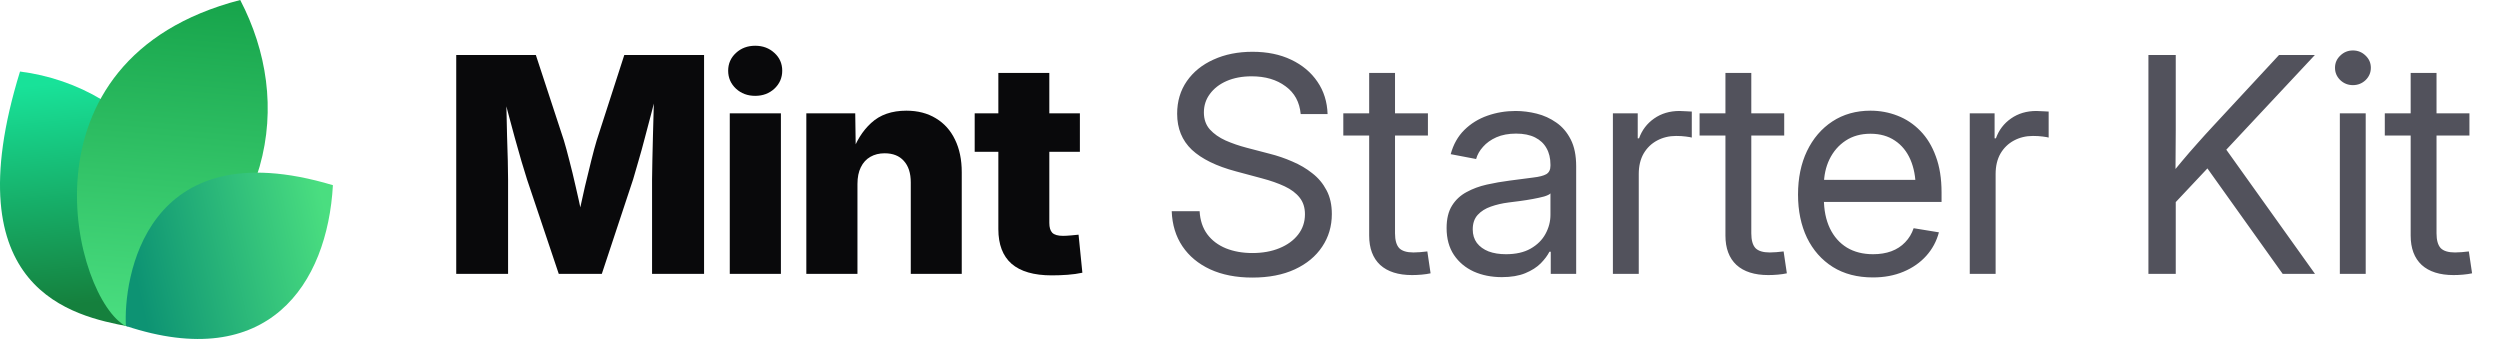
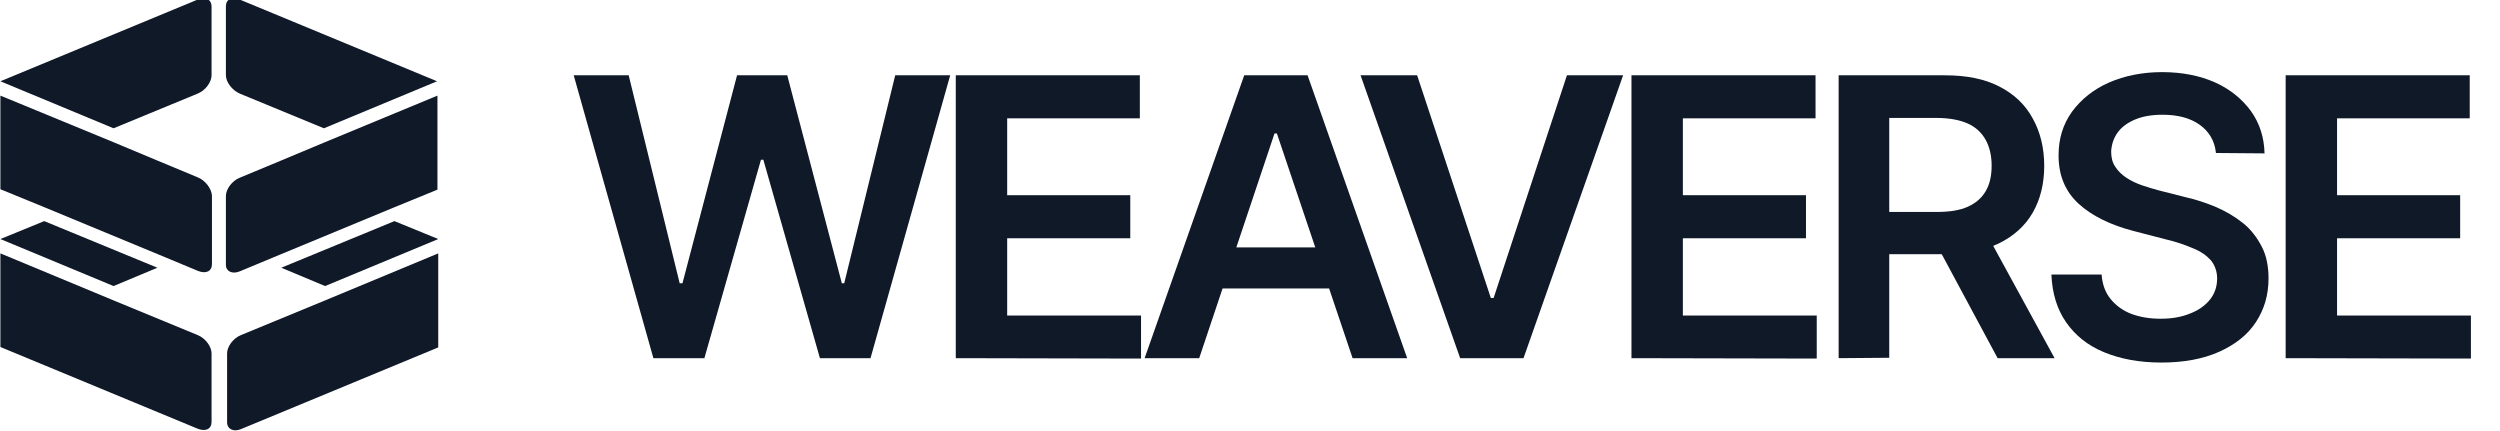
- <svg xmlns="http://www.w3.org/2000/svg" width="177" height="24" viewBox="0 0 177 24" fill="none">
-   <path d="M9.061 23.108C5.268 22.377 -3.391 20.627 1.417 5.064C9.634 6.099 16.973 14.064 9.061 23.108Z" fill="url(#paint0_linear_17557_2020)" />
-   <path d="M8.919 23.094C5.276 21.222 0.784 4.209 17.007 0C20.757 7.193 19.621 16.545 8.919 23.094Z" fill="url(#paint1_linear_17557_2020)" />
-   <path d="M8.914 23.079C8.735 19.882 10.159 9.085 23.57 13.111C23.181 20.123 18.984 26.418 8.914 23.079Z" fill="url(#paint2_linear_17557_2020)" />
-   <path d="M32.301 19.392V3.894H37.938L39.925 9.948C40.036 10.315 40.164 10.787 40.31 11.362C40.462 11.938 40.611 12.552 40.757 13.204C40.91 13.855 41.048 14.483 41.173 15.086C41.305 15.682 41.412 16.192 41.495 16.615H40.695C40.771 16.192 40.871 15.682 40.996 15.086C41.128 14.49 41.267 13.866 41.412 13.214C41.565 12.562 41.714 11.948 41.86 11.373C42.005 10.79 42.133 10.315 42.244 9.948L44.2 3.894H49.848V19.392H46.166V12.704C46.166 12.357 46.173 11.917 46.187 11.383C46.2 10.849 46.214 10.27 46.228 9.646C46.249 9.022 46.266 8.391 46.28 7.753C46.301 7.115 46.311 6.519 46.311 5.964H46.623C46.485 6.561 46.332 7.181 46.166 7.826C45.999 8.471 45.833 9.102 45.666 9.719C45.507 10.336 45.351 10.901 45.198 11.414C45.053 11.928 44.928 12.357 44.824 12.704L42.608 19.392H39.561L37.314 12.704C37.203 12.357 37.072 11.928 36.919 11.414C36.773 10.901 36.614 10.34 36.441 9.729C36.274 9.112 36.104 8.481 35.931 7.836C35.764 7.192 35.608 6.567 35.463 5.964H35.827C35.834 6.512 35.844 7.105 35.858 7.743C35.872 8.374 35.886 9.005 35.9 9.636C35.92 10.26 35.938 10.839 35.952 11.373C35.965 11.907 35.972 12.351 35.972 12.704V19.392H32.301ZM51.668 19.392V8.024H55.288V19.392H51.668ZM53.468 6.786C52.927 6.786 52.473 6.616 52.105 6.276C51.738 5.93 51.554 5.507 51.554 5.007C51.554 4.508 51.738 4.088 52.105 3.749C52.473 3.409 52.927 3.239 53.468 3.239C54.009 3.239 54.463 3.409 54.83 3.749C55.198 4.082 55.382 4.501 55.382 5.007C55.382 5.507 55.198 5.93 54.83 6.276C54.463 6.616 54.009 6.786 53.468 6.786ZM60.708 13.027V19.392H57.088V8.024H60.551L60.593 10.967H60.281C60.593 10.024 61.061 9.268 61.685 8.7C62.309 8.124 63.138 7.836 64.171 7.836C64.975 7.836 65.672 8.017 66.262 8.377C66.851 8.731 67.302 9.234 67.614 9.885C67.933 10.537 68.092 11.307 68.092 12.194V19.392H64.483V12.912C64.483 12.26 64.32 11.754 63.994 11.394C63.675 11.033 63.221 10.853 62.632 10.853C62.25 10.853 61.914 10.936 61.623 11.102C61.332 11.269 61.106 11.515 60.947 11.841C60.787 12.16 60.708 12.555 60.708 13.027ZM76.456 8.024V10.749H69.008V8.024H76.456ZM70.683 5.163H74.292V15.783C74.292 16.102 74.361 16.334 74.5 16.48C74.646 16.625 74.899 16.698 75.259 16.698C75.405 16.698 75.596 16.688 75.831 16.667C76.074 16.646 76.251 16.629 76.362 16.615L76.632 19.309C76.313 19.378 75.963 19.427 75.582 19.455C75.207 19.482 74.836 19.496 74.469 19.496C73.2 19.496 72.25 19.222 71.619 18.674C70.995 18.127 70.683 17.308 70.683 16.22V5.163Z" fill="#09090B" />
-   <path d="M88.667 19.652C87.523 19.652 86.528 19.458 85.682 19.07C84.843 18.681 84.188 18.137 83.716 17.437C83.245 16.736 82.992 15.908 82.957 14.951H84.933C84.968 15.596 85.148 16.14 85.474 16.584C85.8 17.021 86.24 17.354 86.795 17.582C87.35 17.804 87.974 17.915 88.667 17.915C89.388 17.915 90.026 17.801 90.581 17.572C91.143 17.343 91.583 17.024 91.902 16.615C92.228 16.199 92.391 15.717 92.391 15.169C92.391 14.698 92.266 14.306 92.017 13.994C91.767 13.675 91.413 13.408 90.956 13.193C90.498 12.978 89.954 12.787 89.323 12.621L87.502 12.132C86.123 11.765 85.082 11.255 84.382 10.603C83.689 9.944 83.342 9.095 83.342 8.055C83.342 7.174 83.571 6.404 84.028 5.746C84.486 5.087 85.117 4.577 85.921 4.217C86.726 3.849 87.645 3.666 88.678 3.666C89.718 3.666 90.63 3.853 91.413 4.227C92.204 4.602 92.824 5.122 93.275 5.787C93.726 6.446 93.965 7.209 93.993 8.076H92.089C92.013 7.23 91.656 6.574 91.018 6.11C90.387 5.638 89.586 5.403 88.615 5.403C87.95 5.403 87.36 5.513 86.847 5.735C86.341 5.957 85.946 6.262 85.661 6.651C85.377 7.032 85.235 7.469 85.235 7.961C85.235 8.447 85.377 8.849 85.661 9.168C85.946 9.48 86.317 9.74 86.774 9.948C87.232 10.149 87.724 10.319 88.251 10.457L89.884 10.884C90.439 11.023 90.977 11.206 91.496 11.435C92.023 11.657 92.495 11.934 92.911 12.267C93.334 12.593 93.67 12.995 93.92 13.474C94.17 13.945 94.294 14.504 94.294 15.149C94.294 16.015 94.066 16.788 93.608 17.468C93.157 18.148 92.512 18.681 91.673 19.07C90.834 19.458 89.832 19.652 88.667 19.652ZM101.097 8.024V9.594H95.106V8.024H101.097ZM96.937 5.163H98.767V16.521C98.767 17 98.865 17.347 99.059 17.562C99.26 17.77 99.6 17.874 100.078 17.874C100.21 17.874 100.366 17.867 100.546 17.853C100.733 17.832 100.903 17.815 101.056 17.801L101.285 19.351C101.097 19.392 100.886 19.423 100.65 19.444C100.414 19.465 100.189 19.475 99.974 19.475C98.996 19.475 98.244 19.236 97.717 18.758C97.197 18.272 96.937 17.579 96.937 16.677V5.163ZM106.33 19.621C105.595 19.621 104.932 19.489 104.343 19.226C103.754 18.955 103.285 18.564 102.939 18.05C102.592 17.53 102.419 16.896 102.419 16.147C102.419 15.495 102.547 14.965 102.804 14.556C103.06 14.146 103.403 13.828 103.833 13.599C104.263 13.363 104.742 13.186 105.269 13.068C105.796 12.95 106.333 12.857 106.881 12.787C107.574 12.69 108.132 12.617 108.555 12.569C108.978 12.52 109.287 12.441 109.481 12.33C109.675 12.212 109.772 12.014 109.772 11.737V11.654C109.772 11.203 109.679 10.815 109.492 10.489C109.311 10.163 109.041 9.91 108.68 9.729C108.32 9.549 107.872 9.459 107.338 9.459C106.805 9.459 106.34 9.546 105.945 9.719C105.556 9.892 105.241 10.118 104.998 10.395C104.755 10.665 104.593 10.953 104.509 11.258L102.71 10.915C102.897 10.222 103.22 9.65 103.677 9.199C104.135 8.748 104.679 8.412 105.31 8.19C105.941 7.968 106.607 7.857 107.307 7.857C107.8 7.857 108.295 7.92 108.795 8.044C109.301 8.169 109.765 8.381 110.188 8.679C110.611 8.97 110.951 9.369 111.208 9.875C111.464 10.374 111.593 11.005 111.593 11.768V19.392H109.793V17.822H109.7C109.568 18.085 109.363 18.359 109.086 18.643C108.809 18.921 108.444 19.153 107.994 19.34C107.543 19.527 106.988 19.621 106.33 19.621ZM106.621 17.998C107.321 17.998 107.904 17.867 108.368 17.603C108.84 17.333 109.19 16.986 109.419 16.563C109.654 16.133 109.772 15.682 109.772 15.211V13.692C109.703 13.769 109.554 13.841 109.325 13.911C109.096 13.973 108.829 14.032 108.524 14.088C108.226 14.143 107.921 14.192 107.609 14.233C107.304 14.275 107.033 14.309 106.798 14.337C106.354 14.393 105.938 14.49 105.549 14.628C105.168 14.76 104.86 14.954 104.624 15.211C104.388 15.467 104.27 15.811 104.27 16.241C104.27 16.615 104.367 16.934 104.561 17.198C104.762 17.461 105.04 17.662 105.393 17.801C105.747 17.933 106.156 17.998 106.621 17.998ZM114.193 19.392V8.024H115.951V9.792H116.045C116.253 9.209 116.61 8.741 117.116 8.388C117.622 8.034 118.219 7.857 118.905 7.857C119.058 7.857 119.217 7.864 119.384 7.878C119.55 7.885 119.682 7.892 119.779 7.899V9.74C119.716 9.719 119.578 9.695 119.363 9.667C119.155 9.639 118.922 9.625 118.666 9.625C118.174 9.625 117.726 9.733 117.324 9.948C116.922 10.163 116.603 10.471 116.367 10.874C116.138 11.276 116.024 11.758 116.024 12.319V19.392H114.193ZM126.322 8.024V9.594H120.33V8.024H126.322ZM122.161 5.163H123.992V16.521C123.992 17 124.089 17.347 124.283 17.562C124.484 17.77 124.824 17.874 125.302 17.874C125.434 17.874 125.59 17.867 125.77 17.853C125.958 17.832 126.127 17.815 126.28 17.801L126.509 19.351C126.322 19.392 126.11 19.423 125.874 19.444C125.639 19.465 125.413 19.475 125.198 19.475C124.221 19.475 123.468 19.236 122.941 18.758C122.421 18.272 122.161 17.579 122.161 16.677V5.163ZM132.604 19.642C131.502 19.642 130.555 19.396 129.765 18.903C128.974 18.404 128.364 17.714 127.934 16.834C127.511 15.946 127.3 14.927 127.3 13.775C127.3 12.611 127.511 11.584 127.934 10.697C128.364 9.802 128.964 9.102 129.734 8.596C130.51 8.089 131.408 7.836 132.428 7.836C133.1 7.836 133.738 7.954 134.341 8.19C134.952 8.426 135.489 8.783 135.954 9.261C136.425 9.74 136.793 10.343 137.056 11.071C137.327 11.792 137.462 12.645 137.462 13.63V14.296H128.433V12.735H136.463L135.631 13.297C135.631 12.541 135.506 11.876 135.257 11.3C135.007 10.725 134.643 10.277 134.165 9.958C133.686 9.632 133.107 9.469 132.428 9.469C131.748 9.469 131.162 9.632 130.67 9.958C130.177 10.284 129.796 10.725 129.526 11.279C129.262 11.827 129.13 12.441 129.13 13.12V14.046C129.13 14.864 129.273 15.572 129.557 16.168C129.841 16.757 130.243 17.211 130.763 17.53C131.283 17.842 131.901 17.998 132.615 17.998C133.093 17.998 133.523 17.929 133.905 17.79C134.293 17.645 134.619 17.433 134.882 17.156C135.153 16.879 135.354 16.546 135.486 16.157L137.275 16.449C137.108 17.08 136.81 17.634 136.38 18.113C135.95 18.591 135.413 18.966 134.768 19.236C134.123 19.507 133.402 19.642 132.604 19.642ZM139.459 19.392V8.024H141.217V9.792H141.311C141.519 9.209 141.876 8.741 142.382 8.388C142.888 8.034 143.485 7.857 144.171 7.857C144.324 7.857 144.483 7.864 144.649 7.878C144.816 7.885 144.948 7.892 145.045 7.899V9.74C144.982 9.719 144.844 9.695 144.629 9.667C144.421 9.639 144.188 9.625 143.932 9.625C143.439 9.625 142.992 9.733 142.59 9.948C142.188 10.163 141.869 10.471 141.633 10.874C141.404 11.276 141.29 11.758 141.29 12.319V19.392H139.459ZM153.429 14.961V12.715C153.783 12.257 154.136 11.82 154.49 11.404C154.844 10.981 155.204 10.565 155.572 10.156C155.939 9.74 156.314 9.327 156.695 8.918L161.355 3.894H163.893L157.277 10.967H157.184L153.429 14.961ZM152.108 19.392V3.894H154.043V9.241L154.022 12.559L154.043 13.505V19.392H152.108ZM161.615 19.392L155.967 11.477L157.173 9.969L163.903 19.392H161.615ZM165.661 19.392V8.024H167.492V19.392H165.661ZM166.587 6.027C166.24 6.027 165.942 5.909 165.692 5.673C165.443 5.43 165.318 5.139 165.318 4.799C165.318 4.459 165.443 4.172 165.692 3.936C165.942 3.693 166.24 3.572 166.587 3.572C166.934 3.572 167.232 3.693 167.482 3.936C167.731 4.172 167.856 4.459 167.856 4.799C167.856 5.139 167.731 5.43 167.482 5.673C167.232 5.909 166.934 6.027 166.587 6.027ZM174.836 8.024V9.594H168.844V8.024H174.836ZM170.675 5.163H172.506V16.521C172.506 17 172.603 17.347 172.797 17.562C172.998 17.77 173.338 17.874 173.816 17.874C173.948 17.874 174.104 17.867 174.284 17.853C174.472 17.832 174.641 17.815 174.794 17.801L175.023 19.351C174.836 19.392 174.624 19.423 174.388 19.444C174.153 19.465 173.927 19.475 173.712 19.475C172.735 19.475 171.982 19.236 171.455 18.758C170.935 18.272 170.675 17.579 170.675 16.677V5.163Z" fill="#52525C" />
-   <defs>
-     <linearGradient id="paint0_linear_17557_2020" x1="3.776" y1="5.916" x2="5.232" y2="21.559" gradientUnits="userSpaceOnUse">
-       <stop stop-color="#18E299" />
-       <stop offset="1" stop-color="#15803D" />
-     </linearGradient>
-     <linearGradient id="paint1_linear_17557_2020" x1="12.171" y1="-0.718" x2="10.19" y2="22.983" gradientUnits="userSpaceOnUse">
-       <stop stop-color="#16A34A" />
-       <stop offset="1" stop-color="#4ADE80" />
-     </linearGradient>
-     <linearGradient id="paint2_linear_17557_2020" x1="23.133" y1="15.353" x2="9.338" y2="18.52" gradientUnits="userSpaceOnUse">
-       <stop stop-color="#4ADE80" />
-       <stop offset="1" stop-color="#0D9373" />
-     </linearGradient>
-   </defs>
+ <svg xmlns="http://www.w3.org/2000/svg" version="1.1" id="Layer_1" x="0px" y="0px" viewBox="0 0 627.5 108" style="enable-background:new 0 0 627.5 108;" xml:space="preserve">
+   <style type="text/css">
+ 	.st0{fill:#0F1928;}
+ </style>
+   <g>
+     <path class="st0" d="M49.6-0.1L0.1,20.4l0,0l28.4,11.8l21.1-8.7c2-0.8,3.5-2.9,3.5-4.6V1.6C53.1-0.1,51.6-0.9,49.6-0.1z" />
+     <path class="st0" d="M49.6,44.5l-10.1-4.2l-11-4.6L0.1,24v23.5l0,0l11,4.5l28.5,11.8L49.7,68c2,0.8,3.5,0.1,3.5-1.7V55.1v-6   C53.1,47.4,51.6,45.3,49.6,44.5z" />
+     <path class="st0" d="M60.2,23.5l21.1,8.7l28.4-11.8l0,0L60.2-0.1c-2-0.8-3.5-0.1-3.5,1.7v17.3C56.7,20.6,58.3,22.7,60.2,23.5z" />
+     <path class="st0" d="M60.2,68.1l10.1-4.2l28.5-11.8l11-4.5l0,0V24L81.3,35.8l-11,4.6l-10.1,4.2c-2,0.8-3.5,2.9-3.5,4.6v6v11.3   C56.7,68.1,58.3,68.9,60.2,68.1z" />
+     <polygon class="st0" points="39.5,67.2 11.1,55.5 0.1,60 0.1,60 28.5,71.8  " />
+     <path class="st0" d="M49.6,84.1l-21.1-8.7L0.1,63.6v23.5l0,0l49.5,20.5c2,0.8,3.5,0.1,3.5-1.7V88.7C53.1,87,51.6,84.9,49.6,84.1z" />
+     <polygon class="st0" points="99,55.5 70.6,67.2 81.6,71.8 110,60 110,60  " />
+     <path class="st0" d="M81.6,75.4l-21.1,8.7c-2,0.8-3.5,2.9-3.5,4.6V106c0,1.7,1.6,2.5,3.5,1.7L110,87.2l0,0V63.6L81.6,75.4z" />
+   </g>
+   <path class="st0" d="M164,89.9l-20-71h13.8l12.8,52.2h0.7L185,18.9h12.6l13.7,52.2h0.6l12.8-52.2h13.8l-20,71h-12.7l-14.2-49.8H191  l-14.2,49.8C176.8,89.9,164,89.9,164,89.9z" />
+   <path class="st0" d="M239.9,89.9v-71h46.2v10.8h-33.3V49h30.9v10.8h-30.9v19.4h33.6V90L239.9,89.9L239.9,89.9z" />
+   <path class="st0" d="M301,89.9h-13.7l25-71h15.9l25,71h-13.7l-19-56.4h-0.6L301,89.9z M301.5,62.1h37.4v10.3h-37.4V62.1z" />
+   <path class="st0" d="M355.7,18.9l18.5,55.9h0.7l18.4-55.9h14.1l-25,71h-15.9l-25-71C341.5,18.9,355.7,18.9,355.7,18.9z" />
+   <path class="st0" d="M409.5,89.9v-71h46.2v10.8h-33.3V49h30.9v10.8h-30.9v19.4H456V90L409.5,89.9L409.5,89.9z" />
+   <path class="st0" d="M461.5,89.9v-71h26.6c5.5,0,10,0.9,13.7,2.8c3.7,1.9,6.5,4.5,8.4,8c1.9,3.4,2.9,7.4,2.9,11.9  c0,4.6-1,8.5-2.9,11.8s-4.8,5.9-8.5,7.7s-8.3,2.7-13.8,2.7h-19V53.2h17.2c3.2,0,5.8-0.4,7.8-1.3c2-0.9,3.5-2.2,4.5-3.9  s1.5-3.8,1.5-6.4c0-2.5-0.5-4.7-1.5-6.5s-2.5-3.2-4.5-4.1s-4.7-1.4-7.9-1.4h-11.8v60.2L461.5,89.9L461.5,89.9z M498.1,57.7  l17.6,32.2h-14.3l-17.3-32.2H498.1z" />
+   <path class="st0" d="M556.2,38.4c-0.3-3-1.7-5.4-4.1-7.1c-2.4-1.7-5.5-2.5-9.3-2.5c-2.7,0-5,0.4-6.9,1.2c-1.9,0.8-3.4,1.9-4.4,3.3  s-1.5,3-1.6,4.7c0,1.5,0.3,2.8,1,3.8c0.7,1.1,1.6,2,2.8,2.8s2.5,1.4,3.9,1.9s2.9,0.9,4.3,1.3l6.7,1.7c2.7,0.6,5.3,1.5,7.7,2.5  c2.5,1.1,4.7,2.4,6.7,4s3.5,3.6,4.7,5.9c1.2,2.3,1.7,5,1.7,8c0,4.2-1.1,7.8-3.2,11c-2.1,3.2-5.2,5.6-9.2,7.4s-8.9,2.7-14.5,2.7  c-5.5,0-10.3-0.9-14.4-2.6c-4.1-1.7-7.2-4.2-9.5-7.5s-3.5-7.3-3.7-12h12.6c0.2,2.5,0.9,4.5,2.3,6.2c1.3,1.6,3.1,2.9,5.2,3.7  c2.2,0.8,4.6,1.2,7.3,1.2c2.8,0,5.2-0.4,7.4-1.3c2.1-0.8,3.8-2,5-3.5s1.8-3.3,1.8-5.3c0-1.8-0.6-3.4-1.6-4.6c-1.1-1.2-2.5-2.2-4.5-3  c-1.9-0.8-4.1-1.6-6.7-2.2l-8.1-2.1c-5.8-1.5-10.5-3.8-13.8-6.8c-3.4-3.1-5.1-7.1-5.1-12.2c0-4.2,1.1-7.8,3.4-11  c2.3-3.1,5.4-5.6,9.3-7.3c3.9-1.7,8.4-2.6,13.3-2.6c5,0,9.5,0.9,13.3,2.6s6.8,4.2,9,7.2c2.2,3.1,3.3,6.6,3.4,10.6L556.2,38.4  L556.2,38.4z" />
+   <path class="st0" d="M573.7,89.9v-71h46.2v10.8h-33.3V49h30.9v10.8h-30.9v19.4h33.6V90L573.7,89.9L573.7,89.9z" />
</svg>
